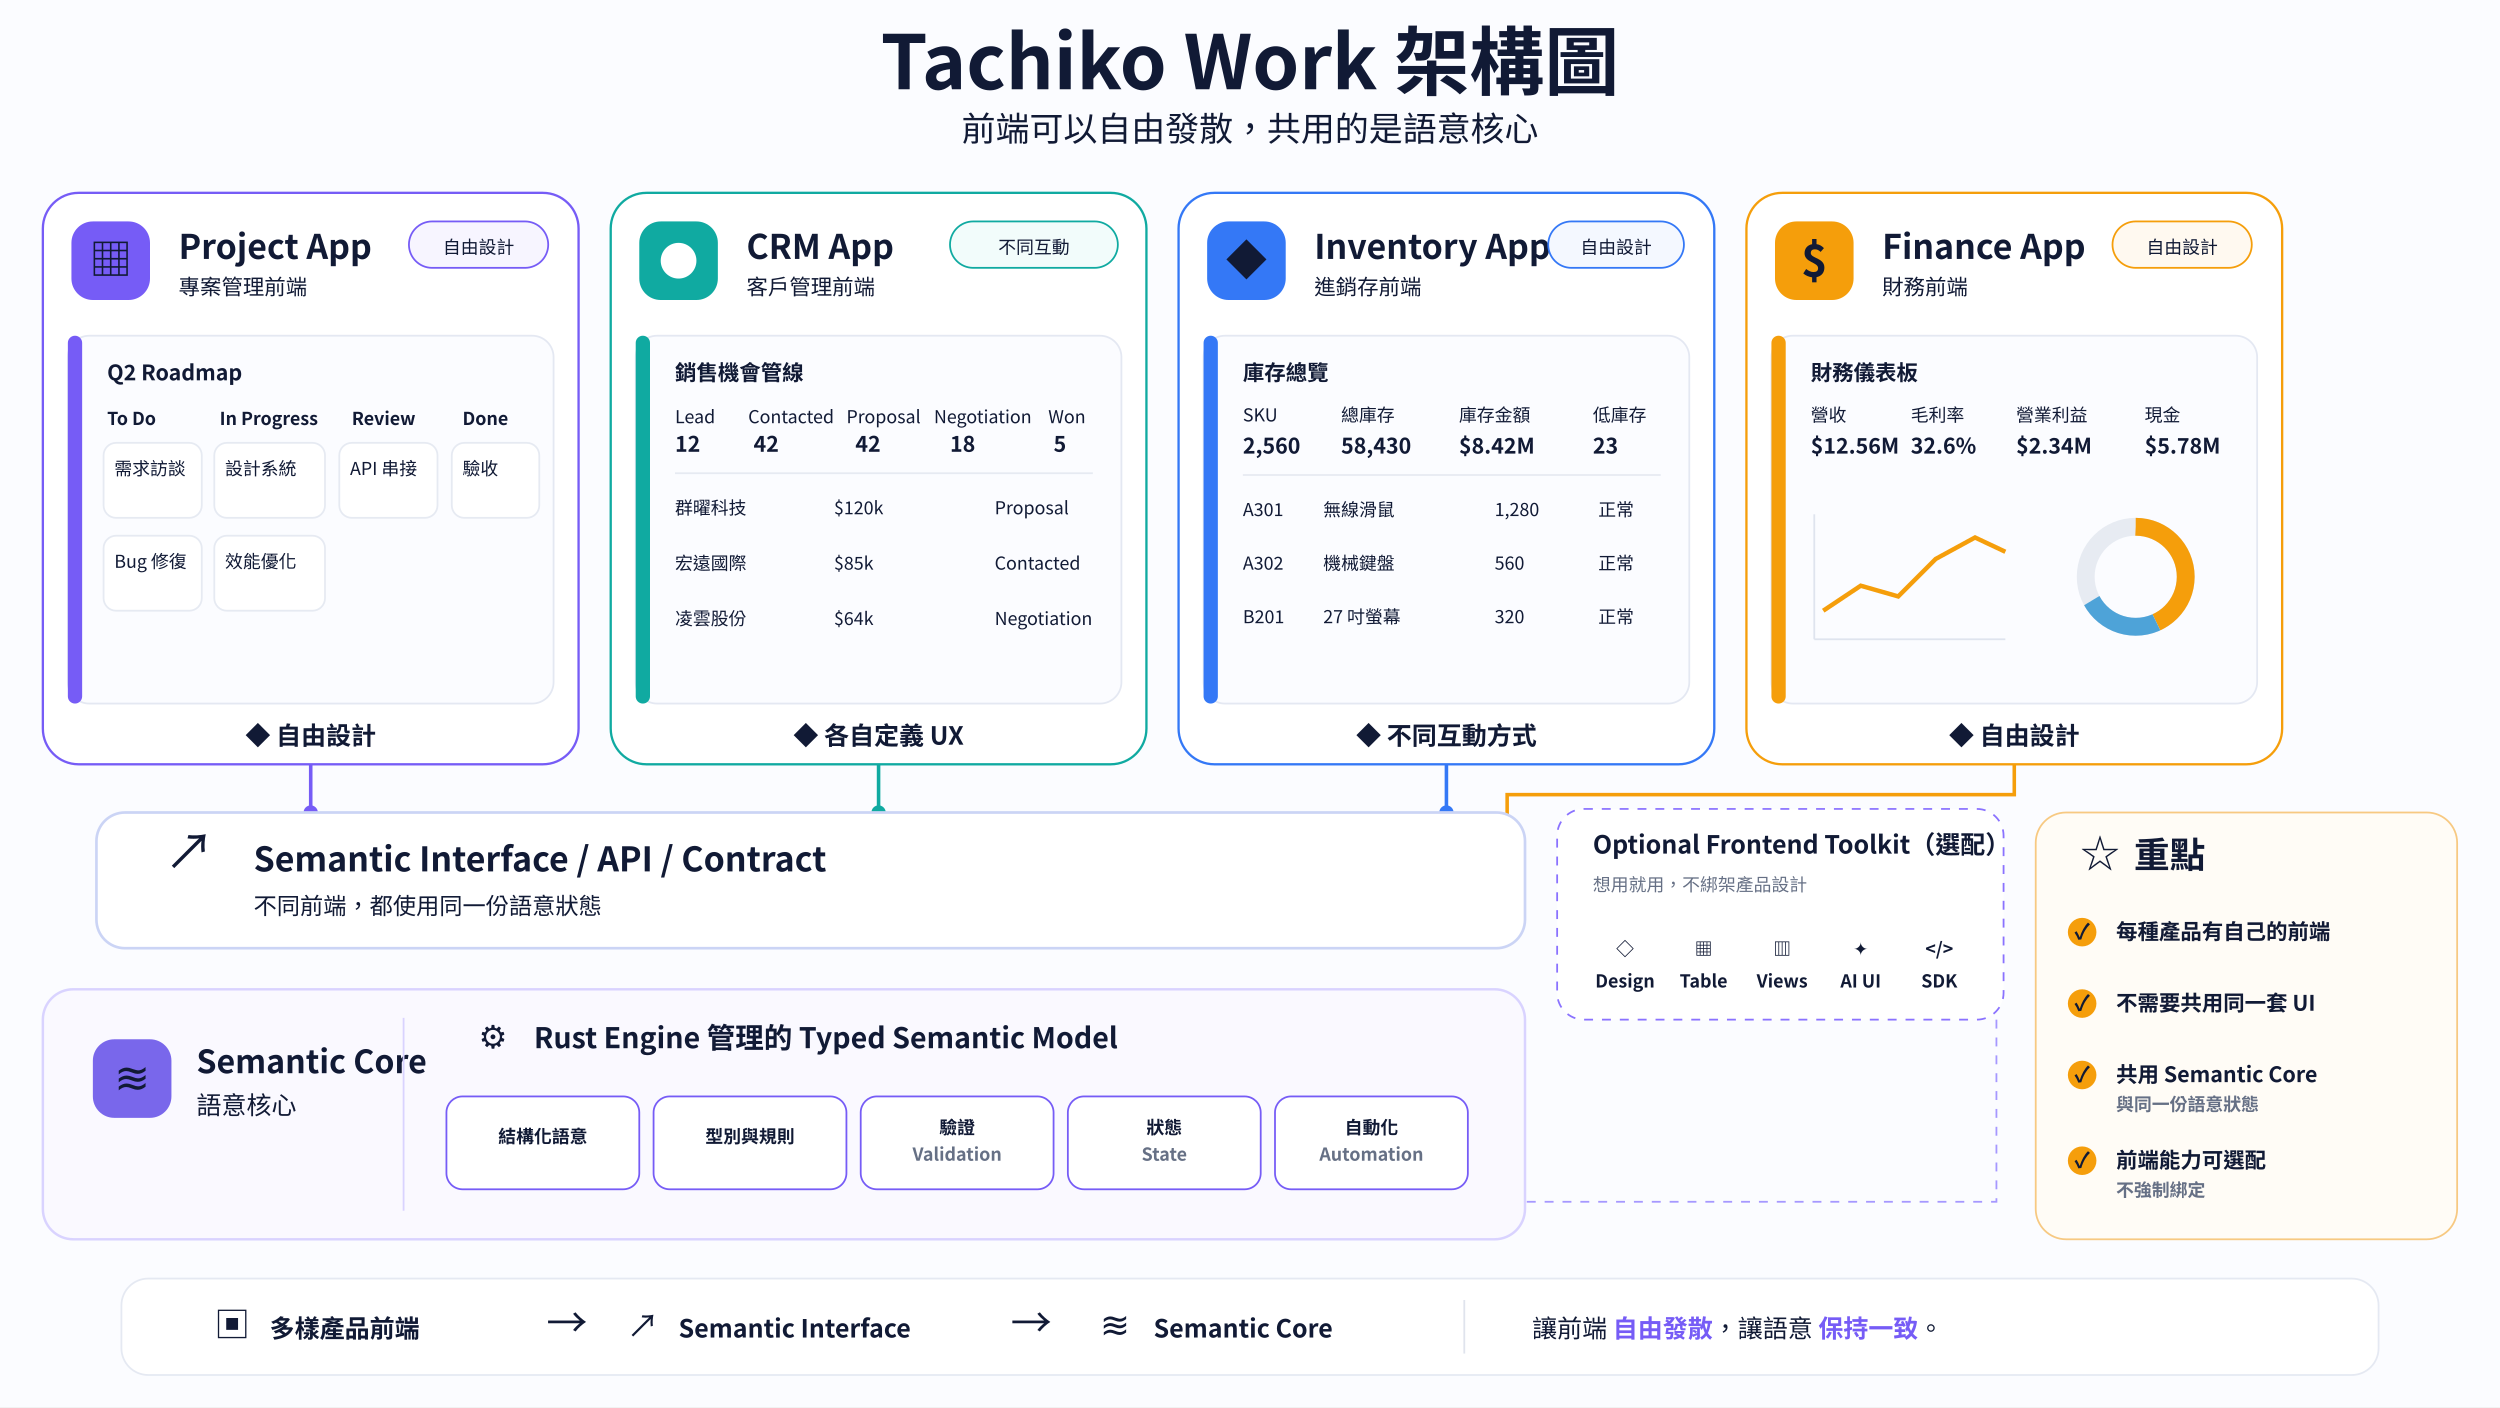
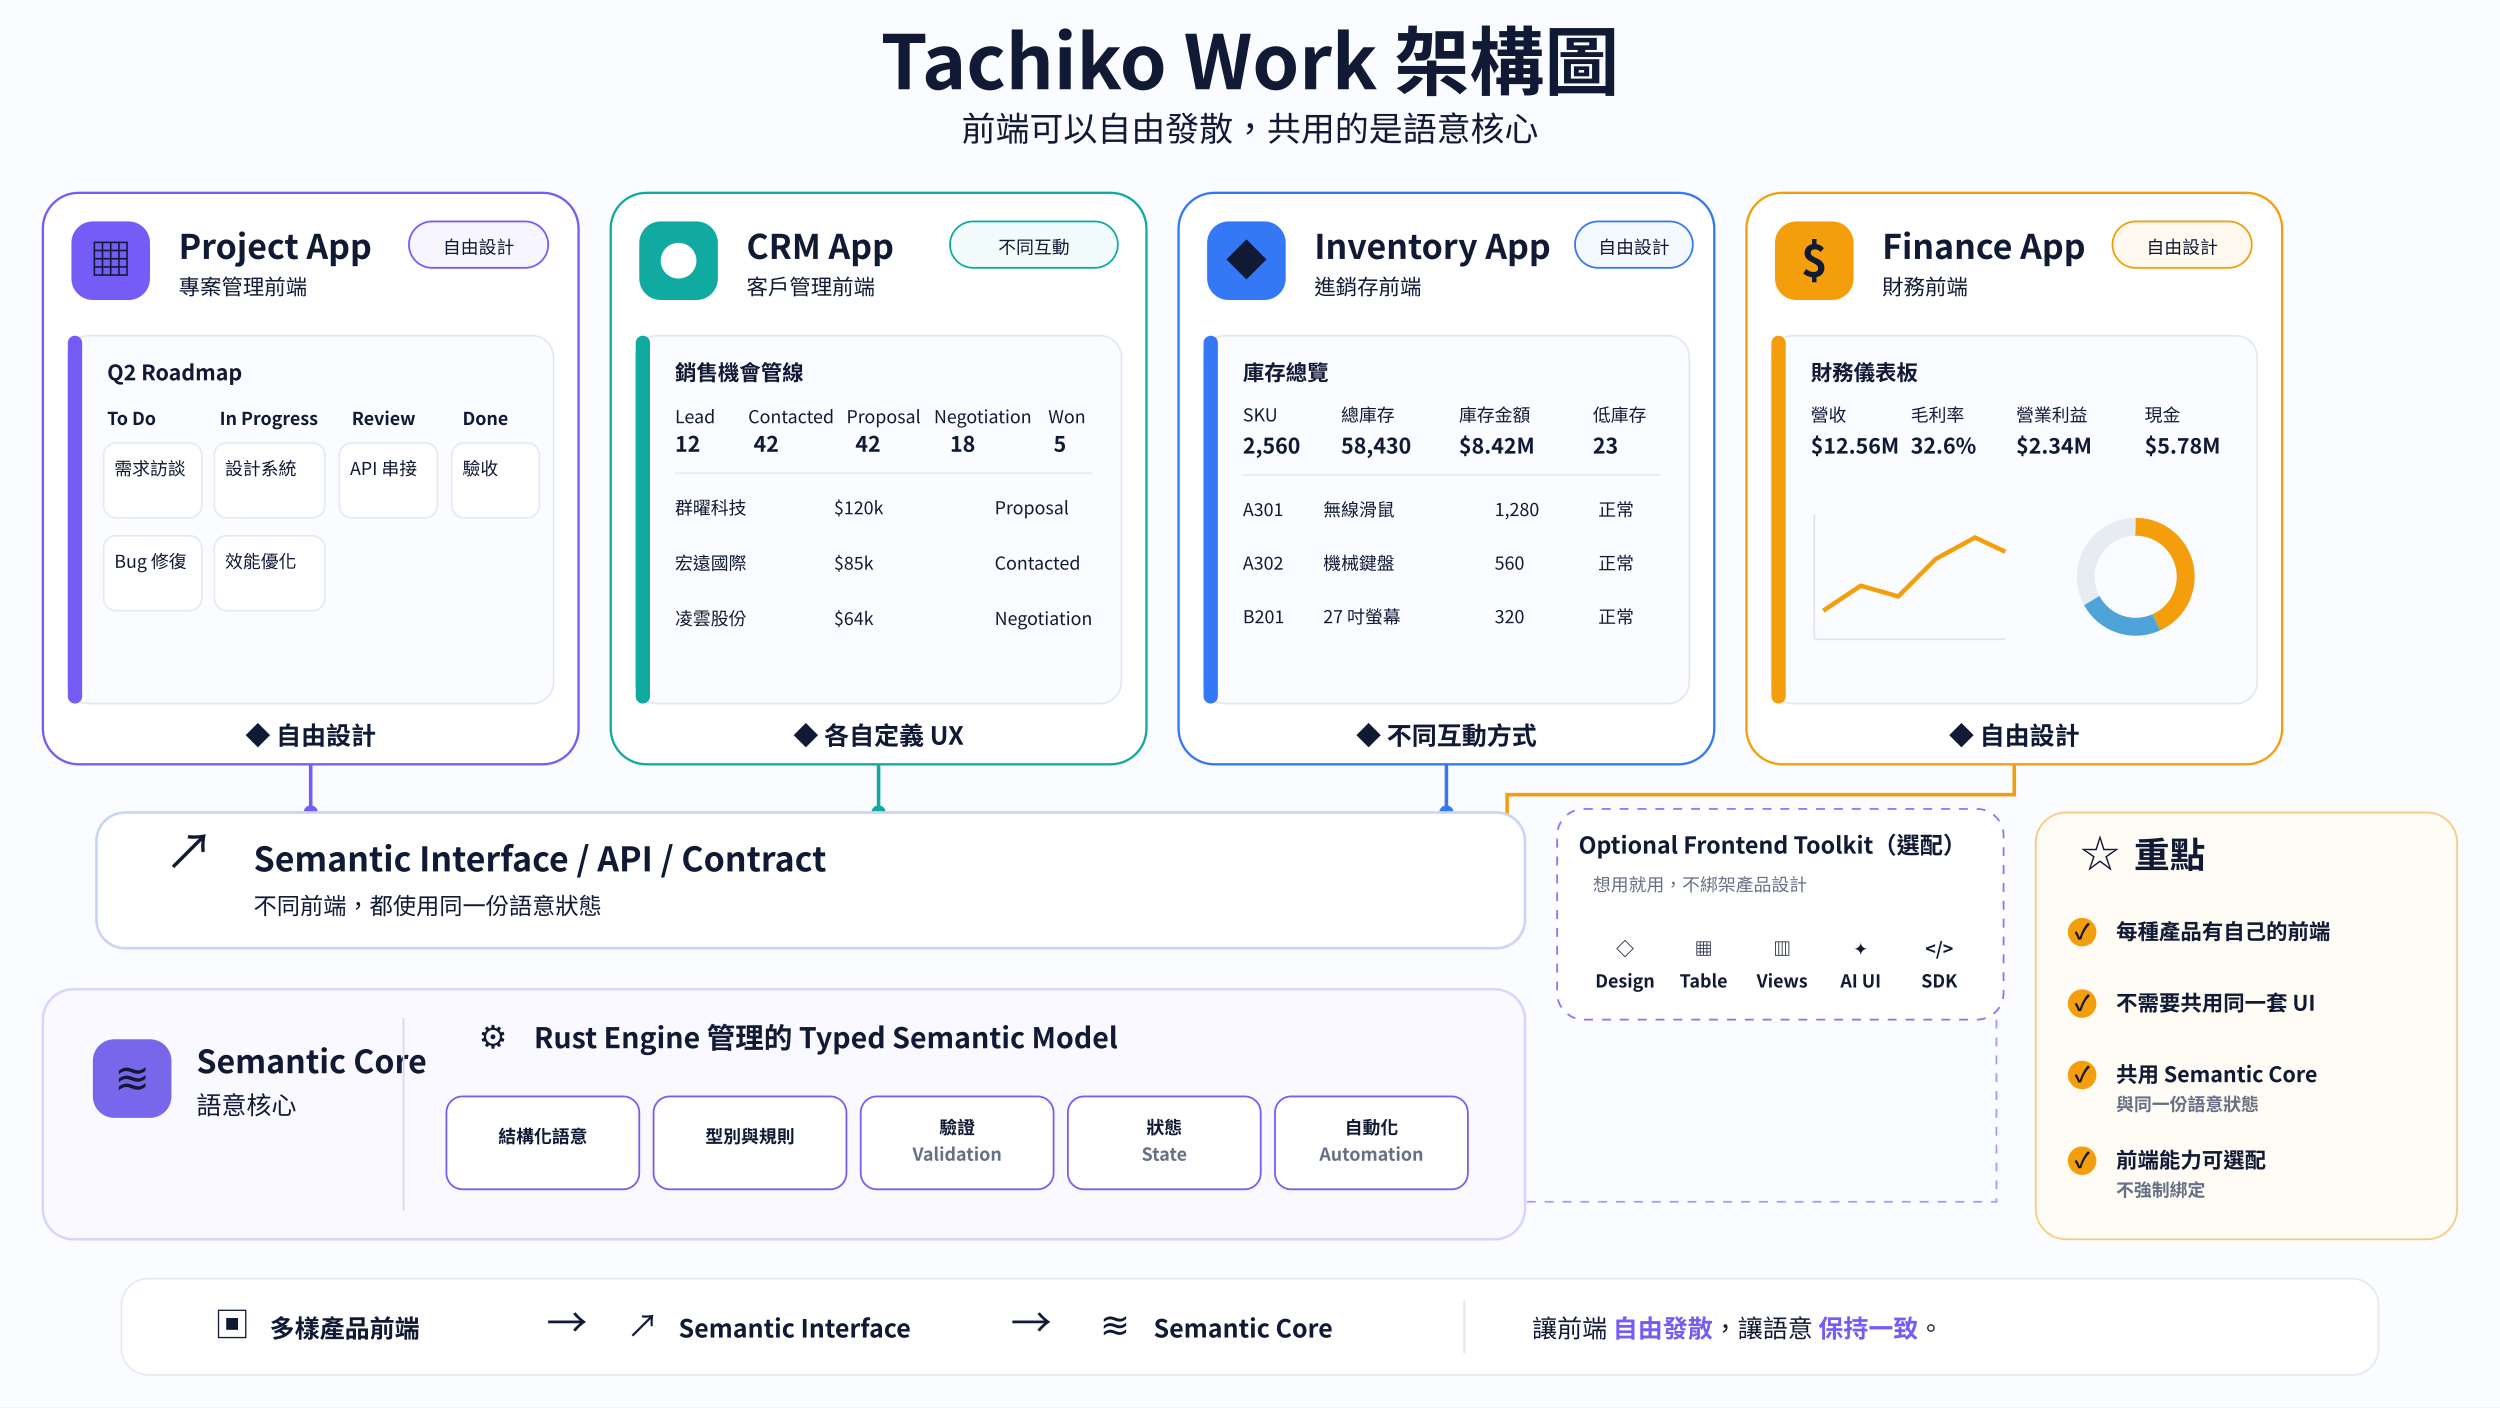
<svg xmlns="http://www.w3.org/2000/svg" width="1400" height="788" viewBox="0 0 1400 788" role="img" aria-labelledby="t d">
  <defs>
    <style>
text{font-family:"Noto Sans CJK TC","PingFang TC","Microsoft JhengHei","Source Han Sans TW",Inter,-apple-system,Arial,sans-serif;fill:#111a35}.h{font-weight:800}.s{font-size:12px}.xs{font-size:10px}.m{fill:#667085}.card{fill:#fff;stroke-width:1.3}.ui{fill:#fbfcff;stroke:#e4e8f2}.chip{fill:#fff;stroke-width:1}.p{stroke:#765cf6}.g{stroke:#10aaa1}.b{stroke:#3478f6}.o{stroke:#f59e0b}
</style>
  </defs>
  <rect width="1400" height="788" fill="#fbfcff" />
  <text x="700" y="50" text-anchor="middle" font-size="42" class="h">Tachiko Work 架構圖</text>
  <text x="700" y="79" text-anchor="middle" font-size="19" fill="#52618a">前端可以自由發散，共用的是語意核心</text>
  <g transform="translate(24 108)">
    <rect width="300" height="320" rx="20" class="card p" />
    <rect x="16" y="16" width="44" height="44" rx="12" fill="#765cf6" />
    <text x="38" y="46" text-anchor="middle" font-size="24" fill="white">▦</text>
    <text x="76" y="37" font-size="19" class="h">Project App</text>
    <text x="76" y="57" class="s">專案管理前端</text>
    <rect x="205" y="16" width="78" height="26" rx="13" fill="#f7f5ff" class="p" />
    <text x="244" y="34" text-anchor="middle" class="xs" fill="#654de1">自由設計</text>
    <rect x="14" y="80" width="272" height="206" rx="12" class="ui" />
    <rect x="14" y="80" width="8" height="206" rx="4" fill="#765cf6" />
    <text x="36" y="105" class="s h">Q2 Roadmap</text>
    <g class="xs h">
      <text x="36" y="130">To Do</text>
      <text x="99" y="130">In Progress</text>
      <text x="173" y="130">Review</text>
      <text x="235" y="130">Done</text>
    </g>
    <g fill="#fff" stroke="#e6eaf2">
      <rect x="34" y="140" width="55" height="42" rx="7" />
      <rect x="96" y="140" width="62" height="42" rx="7" />
      <rect x="166" y="140" width="55" height="42" rx="7" />
      <rect x="229" y="140" width="49" height="42" rx="7" />
      <rect x="34" y="192" width="55" height="42" rx="7" />
      <rect x="96" y="192" width="62" height="42" rx="7" />
    </g>
    <g class="xs">
      <text x="40" y="158">需求訪談</text>
      <text x="102" y="158">設計系統</text>
      <text x="172" y="158">API 串接</text>
      <text x="235" y="158">驗收</text>
      <text x="40" y="210">Bug 修復</text>
      <text x="102" y="210">效能優化</text>
    </g>
    <text x="150" y="309" text-anchor="middle" font-size="14" class="h" fill="#765cf6">◆ 自由設計</text>
  </g>
  <g transform="translate(342 108)">
    <rect width="300" height="320" rx="20" class="card g" />
    <rect x="16" y="16" width="44" height="44" rx="12" fill="#10aaa1" />
    <circle cx="38" cy="38" r="10" fill="white" />
    <text x="76" y="37" font-size="19" class="h">CRM App</text>
    <text x="76" y="57" class="s">客戶管理前端</text>
    <rect x="190" y="16" width="94" height="26" rx="13" fill="#f2fcfb" class="g" />
    <text x="237" y="34" text-anchor="middle" class="xs" fill="#078c85">不同互動</text>
    <rect x="14" y="80" width="272" height="206" rx="12" class="ui" />
    <rect x="14" y="80" width="8" height="206" rx="4" fill="#10aaa1" />
    <text x="36" y="105" class="s h">銷售機會管線</text>
    <g class="xs">
      <text x="36" y="129">Lead</text>
      <text x="77" y="129">Contacted</text>
      <text x="132" y="129">Proposal</text>
      <text x="181" y="129">Negotiation</text>
      <text x="245" y="129">Won</text>
    </g>
    <g class="s h">
      <text x="36" y="145">12</text>
      <text x="80" y="145">42</text>
      <text x="137" y="145">42</text>
      <text x="190" y="145">18</text>
      <text x="248" y="145">5</text>
    </g>
    <path d="M36 157H270" stroke="#e6eaf2" />
    <g class="xs">
      <text x="36" y="180">群曜科技</text>
      <text x="125" y="180">$120k</text>
      <text x="215" y="180" fill="#078c85">Proposal</text>
      <text x="36" y="211">宏遠國際</text>
      <text x="125" y="211">$85k</text>
      <text x="215" y="211" fill="#078c85">Contacted</text>
      <text x="36" y="242">凌雲股份</text>
      <text x="125" y="242">$64k</text>
      <text x="215" y="242" fill="#078c85">Negotiation</text>
    </g>
    <text x="150" y="309" text-anchor="middle" font-size="14" class="h" fill="#10aaa1">◆ 各自定義 UX</text>
  </g>
  <g transform="translate(660 108)">
    <rect width="300" height="320" rx="20" class="card b" />
    <rect x="16" y="16" width="44" height="44" rx="12" fill="#3478f6" />
    <text x="38" y="46" text-anchor="middle" font-size="23" fill="white">◆</text>
    <text x="76" y="37" font-size="19" class="h">Inventory App</text>
    <text x="76" y="57" class="s">進銷存前端</text>
-     <rect x="207" y="16" width="76" height="26" rx="13" fill="#f4f8ff" class="b" />
-     <text x="245" y="34" text-anchor="middle" class="xs" fill="#2866d6">自由設計</text>
+     <rect x="222" y="16" width="66" height="26" rx="13" fill="#f4f8ff" class="b" />
+     <text x="255" y="34" text-anchor="middle" class="xs" fill="#2866d6">自由設計</text>
    <rect x="14" y="80" width="272" height="206" rx="12" class="ui" />
    <rect x="14" y="80" width="8" height="206" rx="4" fill="#3478f6" />
    <text x="36" y="105" class="s h">庫存總覽</text>
    <g class="xs m">
      <text x="36" y="128">SKU</text>
      <text x="91" y="128">總庫存</text>
      <text x="157" y="128">庫存金額</text>
      <text x="232" y="128">低庫存</text>
    </g>
    <g class="s h">
      <text x="36" y="146">2,560</text>
      <text x="91" y="146">58,430</text>
      <text x="157" y="146">$8.42M</text>
      <text x="232" y="146" fill="#e66d2e">23</text>
    </g>
    <path d="M36 158H270" stroke="#e6eaf2" />
    <g class="xs">
      <text x="36" y="181">A301</text>
      <text x="81" y="181">無線滑鼠</text>
      <text x="177" y="181">1,280</text>
      <text x="235" y="181">正常</text>
      <text x="36" y="211">A302</text>
      <text x="81" y="211">機械鍵盤</text>
      <text x="177" y="211">560</text>
      <text x="235" y="211">正常</text>
      <text x="36" y="241">B201</text>
      <text x="81" y="241">27 吋螢幕</text>
      <text x="177" y="241">320</text>
      <text x="235" y="241">正常</text>
    </g>
    <text x="150" y="309" text-anchor="middle" font-size="14" class="h" fill="#3478f6">◆ 不同互動方式</text>
  </g>
  <g transform="translate(978 108)">
    <rect width="300" height="320" rx="20" class="card o" />
    <rect x="16" y="16" width="44" height="44" rx="12" fill="#f59e0b" />
    <text x="38" y="47" text-anchor="middle" font-size="25" class="h" fill="white">$</text>
    <text x="76" y="37" font-size="19" class="h">Finance App</text>
    <text x="76" y="57" class="s">財務前端</text>
    <rect x="205" y="16" width="78" height="26" rx="13" fill="#fff9f0" class="o" />
    <text x="244" y="34" text-anchor="middle" class="xs" fill="#d47b00">自由設計</text>
    <rect x="14" y="80" width="272" height="206" rx="12" class="ui" />
    <rect x="14" y="80" width="8" height="206" rx="4" fill="#f59e0b" />
    <text x="36" y="105" class="s h">財務儀表板</text>
    <g class="xs m">
      <text x="36" y="128">營收</text>
      <text x="92" y="128">毛利率</text>
      <text x="151" y="128">營業利益</text>
      <text x="223" y="128">現金</text>
    </g>
    <g class="s h">
      <text x="36" y="146">$12.56M</text>
      <text x="92" y="146">32.6%</text>
      <text x="151" y="146">$2.34M</text>
      <text x="223" y="146">$5.78M</text>
    </g>
    <path d="M38 250V180M38 250H145" stroke="#dfe4ee" />
    <polyline points="43,234 64,220 85,226 106,205 128,193 145,201" fill="none" stroke="#f59e0b" stroke-width="2.5" />
    <circle cx="218" cy="215" r="28" fill="none" stroke="#e7ebf2" stroke-width="10" />
    <circle cx="218" cy="215" r="28" fill="none" stroke="#f59e0b" stroke-width="10" stroke-dasharray="76 176" transform="rotate(-90 218 215)" />
    <circle cx="218" cy="215" r="28" fill="none" stroke="#4ea3d8" stroke-width="10" stroke-dasharray="42 176" stroke-dashoffset="-76" transform="rotate(-90 218 215)" />
    <text x="150" y="309" text-anchor="middle" font-size="14" class="h" fill="#f59e0b">◆ 自由設計</text>
  </g>
  <g stroke-width="2">
    <path d="M174 428V455" stroke="#765cf6" />
    <path d="M492 428V455" stroke="#10aaa1" />
    <path d="M810 428V455" stroke="#3478f6" />
    <path d="M1128 428V445H844V487" stroke="#f59e0b" fill="none" />
  </g>
  <g>
    <circle cx="174" cy="455" r="4" fill="#765cf6" />
    <circle cx="492" cy="455" r="4" fill="#10aaa1" />
    <circle cx="810" cy="455" r="4" fill="#3478f6" />
    <circle cx="844" cy="487" r="4" fill="#f59e0b" />
  </g>
  <rect x="54" y="455" width="800" height="76" rx="16" fill="white" stroke="#cbd4f5" stroke-width="1.5" />
  <text x="92" y="487" font-size="28" fill="#765cf6">↗</text>
  <text x="142" y="488" font-size="19" class="h">Semantic Interface / API / Contract</text>
  <text x="142" y="512" font-size="13" fill="#5f6a84">不同前端，都使用同一份語意狀態</text>
  <rect x="872" y="453" width="250" height="118" rx="15" fill="white" stroke="#8a72ff" stroke-dasharray="5 5" />
-   <text x="892" y="478" font-size="14" class="h">Optional Frontend Toolkit（選配）</text>
+   <text x="884" y="478" font-size="13" class="h">Optional Frontend Toolkit（選配）</text>
  <text x="892" y="499" class="xs m">想用就用，不綁架產品設計</text>
  <g text-anchor="middle" class="xs h">
    <text x="910" y="535">◇</text>
    <text x="954" y="535">▦</text>
    <text x="998" y="535">▥</text>
    <text x="1042" y="535">✦</text>
    <text x="1086" y="535">&lt;/&gt;</text>
    <text x="910" y="553">Design</text>
    <text x="954" y="553">Table</text>
    <text x="998" y="553">Views</text>
    <text x="1042" y="553">AI UI</text>
    <text x="1086" y="553">SDK</text>
  </g>
  <rect x="24" y="554" width="830" height="140" rx="17" fill="#faf9ff" stroke="#d9d3ff" stroke-width="1.4" />
  <rect x="52" y="582" width="44" height="44" rx="12" fill="#7967eb" />
  <text x="74" y="612" text-anchor="middle" font-size="24" fill="white">≋</text>
  <text x="110" y="601" font-size="18" class="h">Semantic Core</text>
  <text x="110" y="624" font-size="14" fill="#53607c">語意核心</text>
  <path d="M226 570V678" stroke="#d9d3ff" />
  <text x="268" y="587" font-size="18" fill="#765cf6">⚙</text>
  <text x="299" y="587" font-size="16" class="h">Rust Engine 管理的 Typed Semantic Model</text>
  <g>
    <rect x="250" y="614" width="108" height="52" rx="9" class="chip p" />
    <rect x="366" y="614" width="108" height="52" rx="9" class="chip p" />
    <rect x="482" y="614" width="108" height="52" rx="9" class="chip p" />
    <rect x="598" y="614" width="108" height="52" rx="9" class="chip p" />
    <rect x="714" y="614" width="108" height="52" rx="9" class="chip p" />
  </g>
  <g text-anchor="middle" class="xs h">
    <text x="304" y="640">結構化語意</text>
    <text x="420" y="640">型別與規則</text>
    <text x="536" y="635">驗證</text>
    <text x="536" y="650" class="m">Validation</text>
    <text x="652" y="635">狀態</text>
    <text x="652" y="650" class="m">State</text>
    <text x="768" y="635">自動化</text>
    <text x="768" y="650" class="m">Automation</text>
  </g>
  <rect x="1140" y="455" width="236" height="239" rx="17" fill="#fffcf6" stroke="#f7c982" />
  <text x="1165" y="486" font-size="22" fill="#f59e0b">☆</text>
  <text x="1195" y="486" font-size="20" class="h" fill="#e68600">重點</text>
  <g class="s h">
    <circle cx="1166" cy="522" r="8" fill="#f59e0b" />
    <text x="1166" y="526" text-anchor="middle" fill="white">✓</text>
    <text x="1185" y="526">每種產品有自己的前端</text>
    <circle cx="1166" cy="562" r="8" fill="#f59e0b" />
    <text x="1166" y="566" text-anchor="middle" fill="white">✓</text>
    <text x="1185" y="566">不需要共用同一套 UI</text>
    <circle cx="1166" cy="602" r="8" fill="#f59e0b" />
    <text x="1166" y="606" text-anchor="middle" fill="white">✓</text>
    <text x="1185" y="606">共用 Semantic Core</text>
    <text x="1185" y="622" class="xs m">與同一份語意狀態</text>
    <circle cx="1166" cy="650" r="8" fill="#f59e0b" />
    <text x="1166" y="654" text-anchor="middle" fill="white">✓</text>
    <text x="1185" y="654">前端能力可選配</text>
    <text x="1185" y="670" class="xs m">不強制綁定</text>
  </g>
  <path d="M1118 571V673H854" fill="none" stroke="#a698ff" stroke-dasharray="5 5" />
  <rect x="68" y="716" width="1264" height="54" rx="15" fill="white" stroke="#e5e9f2" />
  <text x="120" y="749" font-size="20" fill="#765cf6">▣</text>
  <text x="151" y="749" font-size="14" class="h">多樣產品前端</text>
  <text x="306" y="749" font-size="23">→</text>
  <text x="351" y="749" font-size="18" fill="#10aaa1">↗</text>
  <text x="380" y="749" font-size="14" class="h">Semantic Interface</text>
  <text x="566" y="749" font-size="23">→</text>
  <text x="616" y="749" font-size="20" fill="#765cf6">≋</text>
  <text x="646" y="749" font-size="14" class="h">Semantic Core</text>
  <path d="M820 728V758" stroke="#e0e4ed" />
  <text x="858" y="749" font-size="14">讓前端 <tspan fill="#765cf6" font-weight="800">自由發散</tspan>，讓語意 <tspan fill="#765cf6" font-weight="800">保持一致</tspan>。</text>
</svg>
